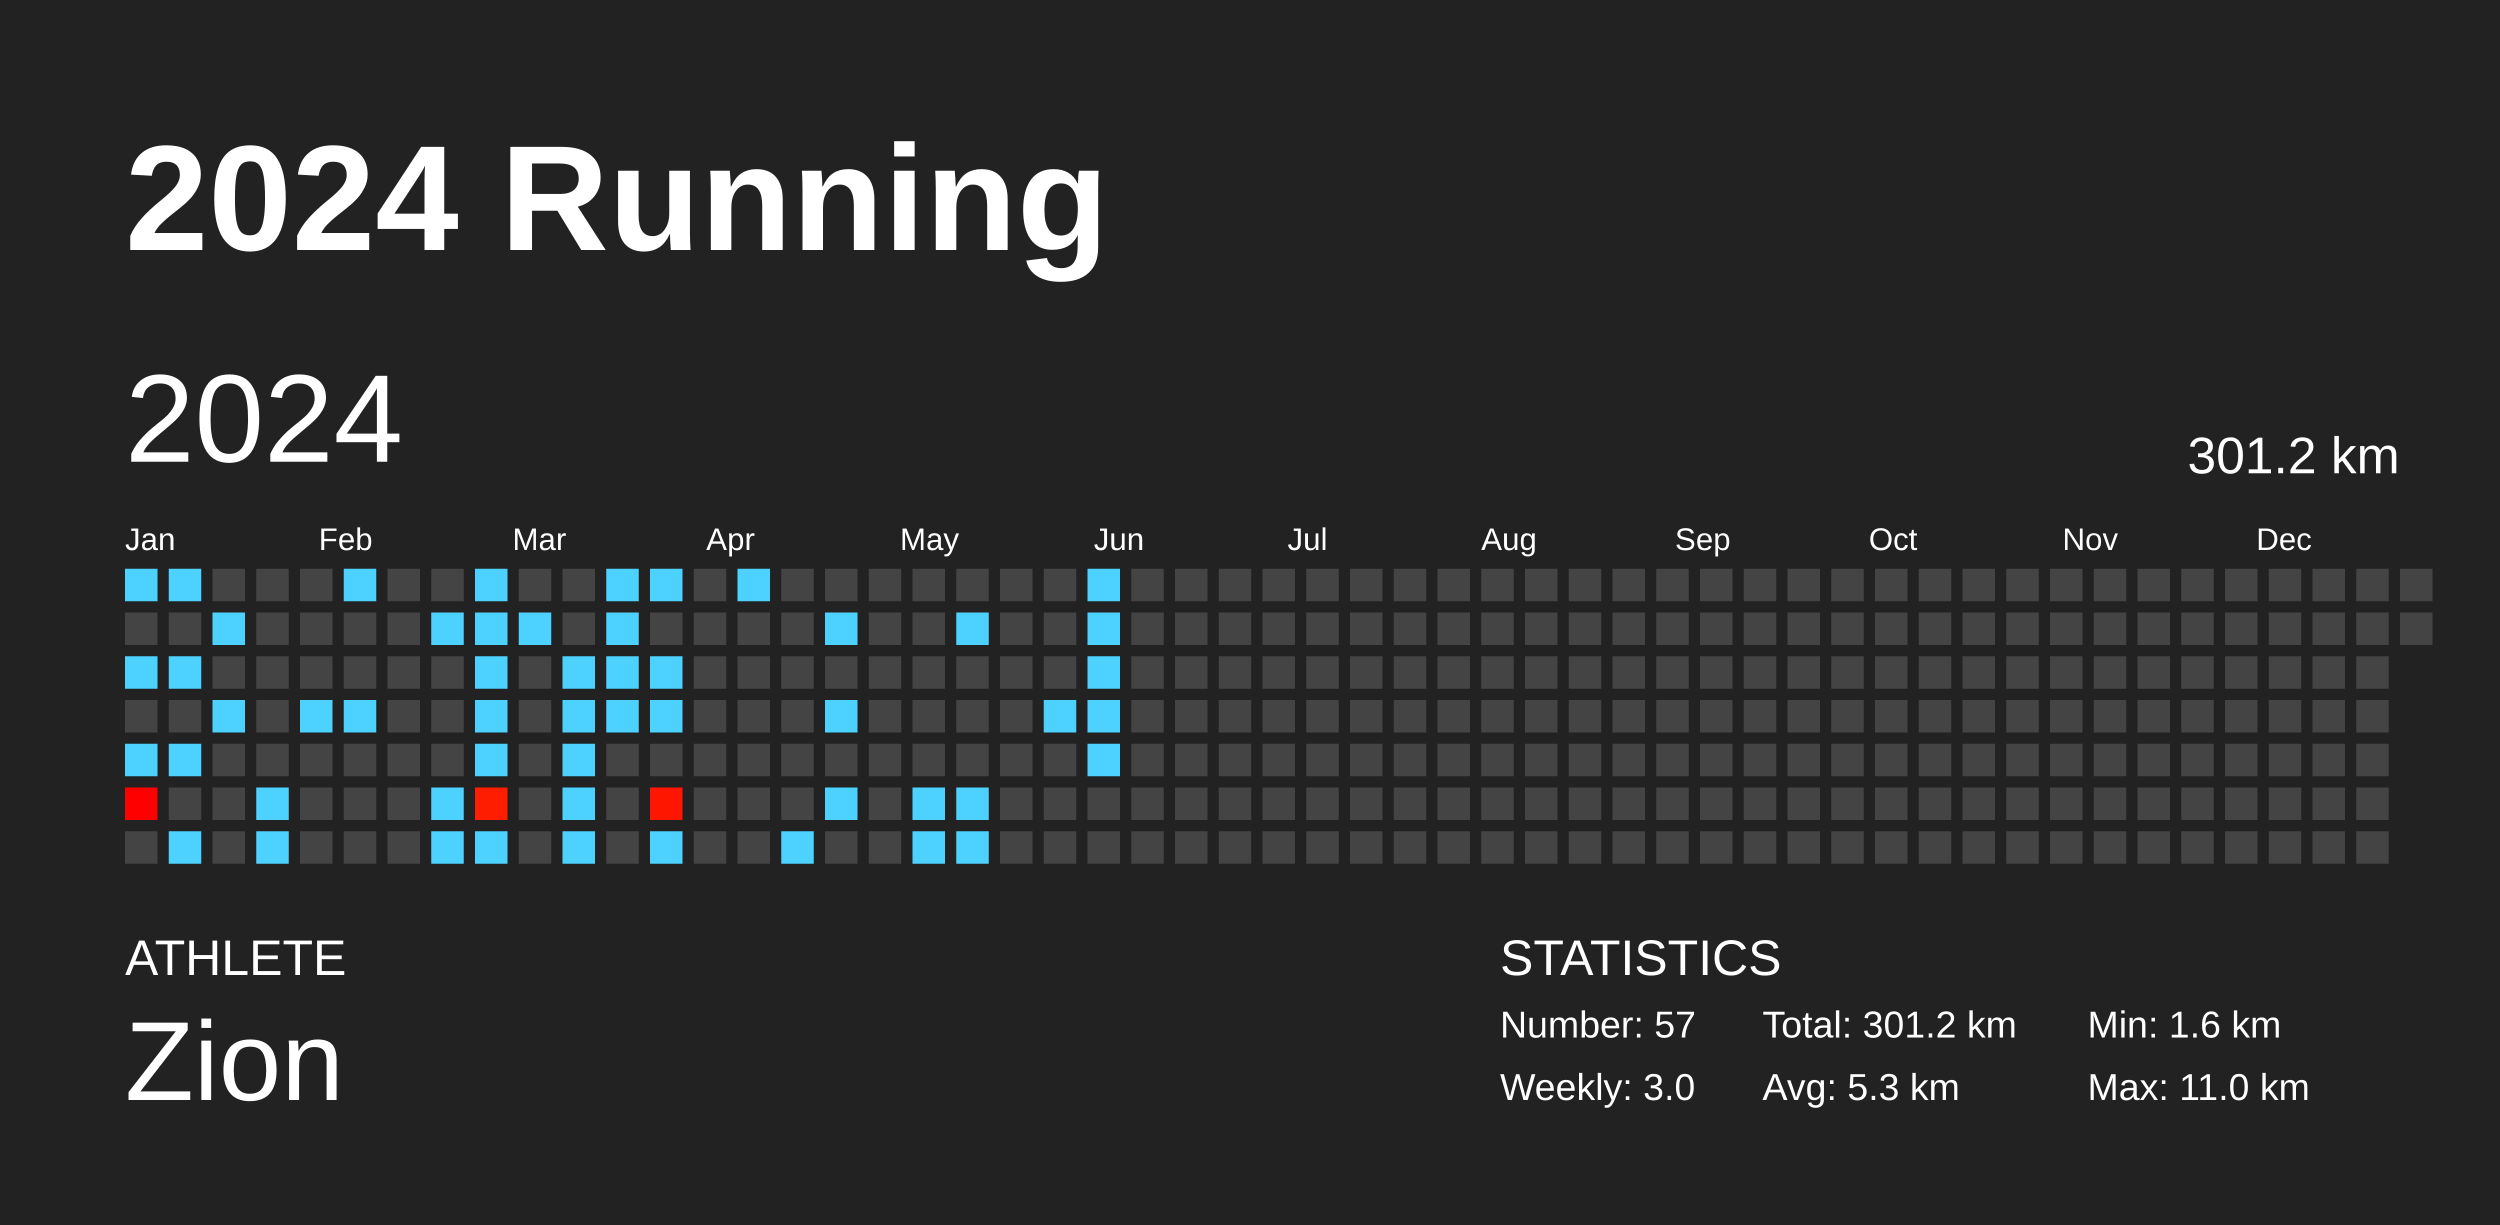
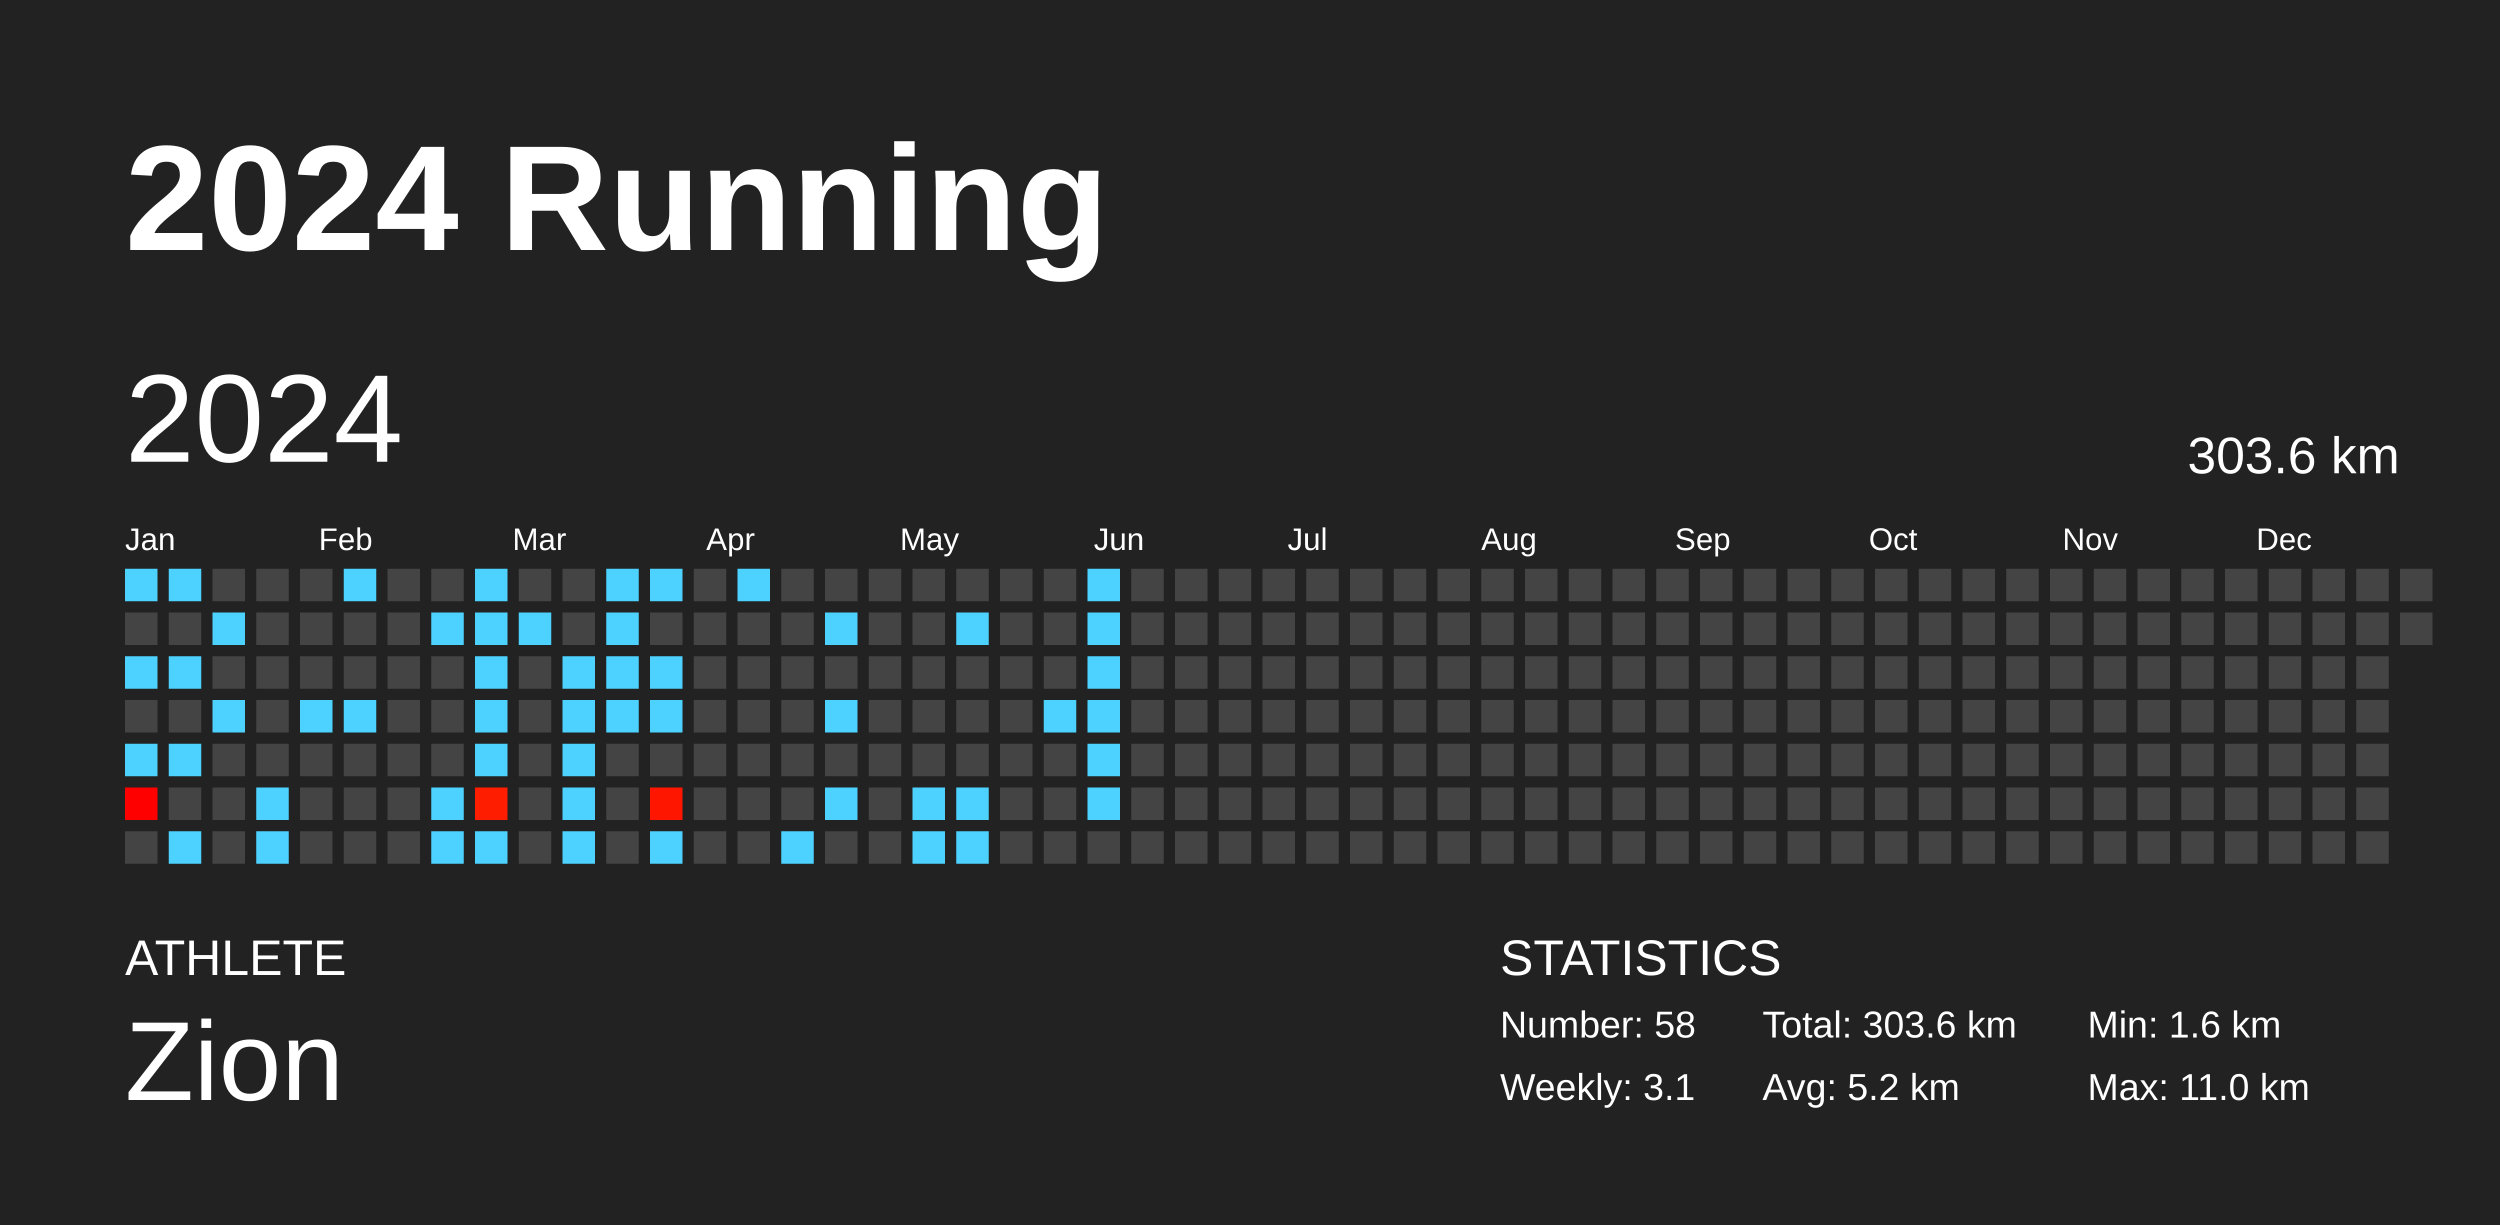
<svg xmlns="http://www.w3.org/2000/svg" baseProfile="full" height="98mm" version="1.1" viewBox="0,0,200,98" width="200mm">
  <defs />
  <rect fill="#222222" height="98" width="200" x="0" y="0" />
  <text fill="#FFFFFF" style="font-size:12px; font-family:Arial; font-weight:bold;" x="10" y="20">2024 Running</text>
  <text fill="#FFFFFF" style="font-size:4px; font-family:Arial" x="10" y="78">ATHLETE</text>
  <text fill="#FFFFFF" style="font-size:9px; font-family:Arial" x="10" y="88">Zion</text>
  <text fill="#FFFFFF" style="font-size:4px; font-family:Arial" x="120" y="78">STATISTICS</text>
-   <text fill="#FFFFFF" style="font-size:3px; font-family:Arial" x="120" y="83">Number: 57</text>
-   <text fill="#FFFFFF" style="font-size:3px; font-family:Arial" x="120" y="88">Weekly: 3.0</text>
-   <text fill="#FFFFFF" style="font-size:3px; font-family:Arial" x="141" y="83">Total: 301.2 km</text>
-   <text fill="#FFFFFF" style="font-size:3px; font-family:Arial" x="141" y="88">Avg: 5.3 km</text>
+   <text fill="#FFFFFF" style="font-size:3px; font-family:Arial" x="120" y="83">Number: 58</text>
+   <text fill="#FFFFFF" style="font-size:3px; font-family:Arial" x="120" y="88">Weekly: 3.1</text>
+   <text fill="#FFFFFF" style="font-size:3px; font-family:Arial" x="141" y="83">Total: 303.6 km</text>
+   <text fill="#FFFFFF" style="font-size:3px; font-family:Arial" x="141" y="88">Avg: 5.2 km</text>
  <text fill="#FFFFFF" style="font-size:3px; font-family:Arial" x="167" y="83">Min: 1.6 km</text>
  <text fill="#FFFFFF" style="font-size:3px; font-family:Arial" x="167" y="88">Max: 11.0 km</text>
  <text dominant-baseline="hanging" fill="#FFFFFF" style="font-size:10.0px; font-family:Arial;" x="10" y="30">2024</text>
-   <text dominant-baseline="hanging" fill="#FFFFFF" style="font-size:4.125px; font-family:Arial;" x="175" y="35">301.2 km</text>
+   <text dominant-baseline="hanging" fill="#FFFFFF" style="font-size:4.125px; font-family:Arial;" x="175" y="35">303.6 km</text>
  <text fill="#FFFFFF" style="font-size:2.5px; font-family:Arial" x="10.0" y="44">Jan</text>
  <text fill="#FFFFFF" style="font-size:2.5px; font-family:Arial" x="25.5" y="44">Feb</text>
  <text fill="#FFFFFF" style="font-size:2.5px; font-family:Arial" x="41.0" y="44">Mar</text>
  <text fill="#FFFFFF" style="font-size:2.5px; font-family:Arial" x="56.5" y="44">Apr</text>
  <text fill="#FFFFFF" style="font-size:2.5px; font-family:Arial" x="72.0" y="44">May</text>
  <text fill="#FFFFFF" style="font-size:2.5px; font-family:Arial" x="87.5" y="44">Jun</text>
  <text fill="#FFFFFF" style="font-size:2.5px; font-family:Arial" x="103.0" y="44">Jul</text>
  <text fill="#FFFFFF" style="font-size:2.5px; font-family:Arial" x="118.5" y="44">Aug</text>
  <text fill="#FFFFFF" style="font-size:2.5px; font-family:Arial" x="134.0" y="44">Sep</text>
  <text fill="#FFFFFF" style="font-size:2.5px; font-family:Arial" x="149.5" y="44">Oct</text>
  <text fill="#FFFFFF" style="font-size:2.5px; font-family:Arial" x="165.0" y="44">Nov</text>
  <text fill="#FFFFFF" style="font-size:2.5px; font-family:Arial" x="180.5" y="44">Dec</text>
  <rect fill="#4dd2ff" height="2.6" width="2.6" x="10.0" y="45.5" />
  <rect fill="#444444" height="2.6" width="2.6" x="10.0" y="49.0" />
  <rect fill="#4dd2ff" height="2.6" width="2.6" x="10.0" y="52.5" />
  <rect fill="#444444" height="2.6" width="2.6" x="10.0" y="56.0" />
  <rect fill="#4dd2ff" height="2.6" width="2.6" x="10.0" y="59.5" />
  <rect fill="#ff0000" height="2.6" width="2.6" x="10.0" y="63.0" />
  <rect fill="#444444" height="2.6" width="2.6" x="10.0" y="66.5" />
  <rect fill="#4dd2ff" height="2.6" width="2.6" x="13.5" y="45.5" />
  <rect fill="#444444" height="2.6" width="2.6" x="13.5" y="49.0" />
  <rect fill="#4dd2ff" height="2.6" width="2.6" x="13.5" y="52.5" />
  <rect fill="#444444" height="2.6" width="2.6" x="13.5" y="56.0" />
  <rect fill="#4dd2ff" height="2.6" width="2.6" x="13.5" y="59.5" />
  <rect fill="#444444" height="2.6" width="2.6" x="13.5" y="63.0" />
  <rect fill="#4dd2ff" height="2.6" width="2.6" x="13.5" y="66.5" />
  <rect fill="#444444" height="2.6" width="2.6" x="17.0" y="45.5" />
  <rect fill="#4dd2ff" height="2.6" width="2.6" x="17.0" y="49.0" />
  <rect fill="#444444" height="2.6" width="2.6" x="17.0" y="52.5" />
  <rect fill="#4dd2ff" height="2.6" width="2.6" x="17.0" y="56.0" />
  <rect fill="#444444" height="2.6" width="2.6" x="17.0" y="59.5" />
  <rect fill="#444444" height="2.6" width="2.6" x="17.0" y="63.0" />
  <rect fill="#444444" height="2.6" width="2.6" x="17.0" y="66.5" />
  <rect fill="#444444" height="2.6" width="2.6" x="20.5" y="45.5" />
  <rect fill="#444444" height="2.6" width="2.6" x="20.5" y="49.0" />
  <rect fill="#444444" height="2.6" width="2.6" x="20.5" y="52.5" />
  <rect fill="#444444" height="2.6" width="2.6" x="20.5" y="56.0" />
  <rect fill="#444444" height="2.6" width="2.6" x="20.5" y="59.5" />
  <rect fill="#4dd2ff" height="2.6" width="2.6" x="20.5" y="63.0" />
  <rect fill="#4dd2ff" height="2.6" width="2.6" x="20.5" y="66.5" />
  <rect fill="#444444" height="2.6" width="2.6" x="24.0" y="45.5" />
  <rect fill="#444444" height="2.6" width="2.6" x="24.0" y="49.0" />
  <rect fill="#444444" height="2.6" width="2.6" x="24.0" y="52.5" />
  <rect fill="#4dd2ff" height="2.6" width="2.6" x="24.0" y="56.0" />
  <rect fill="#444444" height="2.6" width="2.6" x="24.0" y="59.5" />
  <rect fill="#444444" height="2.6" width="2.6" x="24.0" y="63.0" />
  <rect fill="#444444" height="2.6" width="2.6" x="24.0" y="66.5" />
  <rect fill="#4dd2ff" height="2.6" width="2.6" x="27.5" y="45.5" />
  <rect fill="#444444" height="2.6" width="2.6" x="27.5" y="49.0" />
  <rect fill="#444444" height="2.6" width="2.6" x="27.5" y="52.5" />
  <rect fill="#4dd2ff" height="2.6" width="2.6" x="27.5" y="56.0" />
  <rect fill="#444444" height="2.6" width="2.6" x="27.5" y="59.5" />
  <rect fill="#444444" height="2.6" width="2.6" x="27.5" y="63.0" />
  <rect fill="#444444" height="2.6" width="2.6" x="27.5" y="66.5" />
  <rect fill="#444444" height="2.6" width="2.6" x="31.0" y="45.5" />
  <rect fill="#444444" height="2.6" width="2.6" x="31.0" y="49.0" />
  <rect fill="#444444" height="2.6" width="2.6" x="31.0" y="52.5" />
  <rect fill="#444444" height="2.6" width="2.6" x="31.0" y="56.0" />
  <rect fill="#444444" height="2.6" width="2.6" x="31.0" y="59.5" />
  <rect fill="#444444" height="2.6" width="2.6" x="31.0" y="63.0" />
  <rect fill="#444444" height="2.6" width="2.6" x="31.0" y="66.5" />
  <rect fill="#444444" height="2.6" width="2.6" x="34.5" y="45.5" />
  <rect fill="#4dd2ff" height="2.6" width="2.6" x="34.5" y="49.0" />
  <rect fill="#444444" height="2.6" width="2.6" x="34.5" y="52.5" />
  <rect fill="#444444" height="2.6" width="2.6" x="34.5" y="56.0" />
  <rect fill="#444444" height="2.6" width="2.6" x="34.5" y="59.5" />
  <rect fill="#4dd2ff" height="2.6" width="2.6" x="34.5" y="63.0" />
  <rect fill="#4dd2ff" height="2.6" width="2.6" x="34.5" y="66.5" />
  <rect fill="#4dd2ff" height="2.6" width="2.6" x="38.0" y="45.5" />
  <rect fill="#4dd2ff" height="2.6" width="2.6" x="38.0" y="49.0" />
  <rect fill="#4dd2ff" height="2.6" width="2.6" x="38.0" y="52.5" />
  <rect fill="#4dd2ff" height="2.6" width="2.6" x="38.0" y="56.0" />
  <rect fill="#4dd2ff" height="2.6" width="2.6" x="38.0" y="59.5" />
  <rect fill="#ff1d00" height="2.6" width="2.6" x="38.0" y="63.0" />
  <rect fill="#4dd2ff" height="2.6" width="2.6" x="38.0" y="66.5" />
  <rect fill="#444444" height="2.6" width="2.6" x="41.5" y="45.5" />
  <rect fill="#4dd2ff" height="2.6" width="2.6" x="41.5" y="49.0" />
  <rect fill="#444444" height="2.6" width="2.6" x="41.5" y="52.5" />
  <rect fill="#444444" height="2.6" width="2.6" x="41.5" y="56.0" />
  <rect fill="#444444" height="2.6" width="2.6" x="41.5" y="59.5" />
  <rect fill="#444444" height="2.6" width="2.6" x="41.5" y="63.0" />
  <rect fill="#444444" height="2.6" width="2.6" x="41.5" y="66.5" />
  <rect fill="#444444" height="2.6" width="2.6" x="45.0" y="45.5" />
  <rect fill="#444444" height="2.6" width="2.6" x="45.0" y="49.0" />
  <rect fill="#4dd2ff" height="2.6" width="2.6" x="45.0" y="52.5" />
  <rect fill="#4dd2ff" height="2.6" width="2.6" x="45.0" y="56.0" />
  <rect fill="#4dd2ff" height="2.6" width="2.6" x="45.0" y="59.5" />
  <rect fill="#4dd2ff" height="2.6" width="2.6" x="45.0" y="63.0" />
  <rect fill="#4dd2ff" height="2.6" width="2.6" x="45.0" y="66.5" />
  <rect fill="#4dd2ff" height="2.6" width="2.6" x="48.5" y="45.5" />
  <rect fill="#4dd2ff" height="2.6" width="2.6" x="48.5" y="49.0" />
  <rect fill="#4dd2ff" height="2.6" width="2.6" x="48.5" y="52.5" />
  <rect fill="#4dd2ff" height="2.6" width="2.6" x="48.5" y="56.0" />
  <rect fill="#444444" height="2.6" width="2.6" x="48.5" y="59.5" />
  <rect fill="#444444" height="2.6" width="2.6" x="48.5" y="63.0" />
  <rect fill="#444444" height="2.6" width="2.6" x="48.5" y="66.5" />
  <rect fill="#4dd2ff" height="2.6" width="2.6" x="52.0" y="45.5" />
  <rect fill="#444444" height="2.6" width="2.6" x="52.0" y="49.0" />
  <rect fill="#4dd2ff" height="2.6" width="2.6" x="52.0" y="52.5" />
  <rect fill="#4dd2ff" height="2.6" width="2.6" x="52.0" y="56.0" />
  <rect fill="#444444" height="2.6" width="2.6" x="52.0" y="59.5" />
  <rect fill="#ff1600" height="2.6" width="2.6" x="52.0" y="63.0" />
  <rect fill="#4dd2ff" height="2.6" width="2.6" x="52.0" y="66.5" />
  <rect fill="#444444" height="2.6" width="2.6" x="55.5" y="45.5" />
  <rect fill="#444444" height="2.6" width="2.6" x="55.5" y="49.0" />
  <rect fill="#444444" height="2.6" width="2.6" x="55.5" y="52.5" />
  <rect fill="#444444" height="2.6" width="2.6" x="55.5" y="56.0" />
  <rect fill="#444444" height="2.6" width="2.6" x="55.5" y="59.5" />
  <rect fill="#444444" height="2.6" width="2.6" x="55.5" y="63.0" />
  <rect fill="#444444" height="2.6" width="2.6" x="55.5" y="66.5" />
  <rect fill="#4dd2ff" height="2.6" width="2.6" x="59.0" y="45.5" />
  <rect fill="#444444" height="2.6" width="2.6" x="59.0" y="49.0" />
  <rect fill="#444444" height="2.6" width="2.6" x="59.0" y="52.5" />
  <rect fill="#444444" height="2.6" width="2.6" x="59.0" y="56.0" />
  <rect fill="#444444" height="2.6" width="2.6" x="59.0" y="59.5" />
  <rect fill="#444444" height="2.6" width="2.6" x="59.0" y="63.0" />
  <rect fill="#444444" height="2.6" width="2.6" x="59.0" y="66.5" />
  <rect fill="#444444" height="2.6" width="2.6" x="62.5" y="45.5" />
  <rect fill="#444444" height="2.6" width="2.6" x="62.5" y="49.0" />
  <rect fill="#444444" height="2.6" width="2.6" x="62.5" y="52.5" />
  <rect fill="#444444" height="2.6" width="2.6" x="62.5" y="56.0" />
  <rect fill="#444444" height="2.6" width="2.6" x="62.5" y="59.5" />
  <rect fill="#444444" height="2.6" width="2.6" x="62.5" y="63.0" />
  <rect fill="#4dd2ff" height="2.6" width="2.6" x="62.5" y="66.5" />
  <rect fill="#444444" height="2.6" width="2.6" x="66.0" y="45.5" />
  <rect fill="#4dd2ff" height="2.6" width="2.6" x="66.0" y="49.0" />
  <rect fill="#444444" height="2.6" width="2.6" x="66.0" y="52.5" />
  <rect fill="#4dd2ff" height="2.6" width="2.6" x="66.0" y="56.0" />
  <rect fill="#444444" height="2.6" width="2.6" x="66.0" y="59.5" />
  <rect fill="#4dd2ff" height="2.6" width="2.6" x="66.0" y="63.0" />
  <rect fill="#444444" height="2.6" width="2.6" x="66.0" y="66.5" />
  <rect fill="#444444" height="2.6" width="2.6" x="69.5" y="45.5" />
  <rect fill="#444444" height="2.6" width="2.6" x="69.5" y="49.0" />
  <rect fill="#444444" height="2.6" width="2.6" x="69.5" y="52.5" />
  <rect fill="#444444" height="2.6" width="2.6" x="69.5" y="56.0" />
  <rect fill="#444444" height="2.6" width="2.6" x="69.5" y="59.5" />
  <rect fill="#444444" height="2.6" width="2.6" x="69.5" y="63.0" />
  <rect fill="#444444" height="2.6" width="2.6" x="69.5" y="66.5" />
  <rect fill="#444444" height="2.6" width="2.6" x="73.0" y="45.5" />
  <rect fill="#444444" height="2.6" width="2.6" x="73.0" y="49.0" />
  <rect fill="#444444" height="2.6" width="2.6" x="73.0" y="52.5" />
  <rect fill="#444444" height="2.6" width="2.6" x="73.0" y="56.0" />
  <rect fill="#444444" height="2.6" width="2.6" x="73.0" y="59.5" />
  <rect fill="#4dd2ff" height="2.6" width="2.6" x="73.0" y="63.0" />
  <rect fill="#4dd2ff" height="2.6" width="2.6" x="73.0" y="66.5" />
  <rect fill="#444444" height="2.6" width="2.6" x="76.5" y="45.5" />
  <rect fill="#4dd2ff" height="2.6" width="2.6" x="76.5" y="49.0" />
  <rect fill="#444444" height="2.6" width="2.6" x="76.5" y="52.5" />
  <rect fill="#444444" height="2.6" width="2.6" x="76.5" y="56.0" />
  <rect fill="#444444" height="2.6" width="2.6" x="76.5" y="59.5" />
  <rect fill="#4dd2ff" height="2.6" width="2.6" x="76.5" y="63.0" />
  <rect fill="#4dd2ff" height="2.6" width="2.6" x="76.5" y="66.5" />
  <rect fill="#444444" height="2.6" width="2.6" x="80.0" y="45.5" />
  <rect fill="#444444" height="2.6" width="2.6" x="80.0" y="49.0" />
  <rect fill="#444444" height="2.6" width="2.6" x="80.0" y="52.5" />
  <rect fill="#444444" height="2.6" width="2.6" x="80.0" y="56.0" />
  <rect fill="#444444" height="2.6" width="2.6" x="80.0" y="59.5" />
  <rect fill="#444444" height="2.6" width="2.6" x="80.0" y="63.0" />
  <rect fill="#444444" height="2.6" width="2.6" x="80.0" y="66.5" />
  <rect fill="#444444" height="2.6" width="2.6" x="83.5" y="45.5" />
  <rect fill="#444444" height="2.6" width="2.6" x="83.5" y="49.0" />
  <rect fill="#444444" height="2.6" width="2.6" x="83.5" y="52.5" />
  <rect fill="#4dd2ff" height="2.6" width="2.6" x="83.5" y="56.0" />
  <rect fill="#444444" height="2.6" width="2.6" x="83.5" y="59.5" />
  <rect fill="#444444" height="2.6" width="2.6" x="83.5" y="63.0" />
  <rect fill="#444444" height="2.6" width="2.6" x="83.5" y="66.5" />
  <rect fill="#4dd2ff" height="2.6" width="2.6" x="87.0" y="45.5" />
  <rect fill="#4dd2ff" height="2.6" width="2.6" x="87.0" y="49.0" />
  <rect fill="#4dd2ff" height="2.6" width="2.6" x="87.0" y="52.5" />
  <rect fill="#4dd2ff" height="2.6" width="2.6" x="87.0" y="56.0" />
  <rect fill="#4dd2ff" height="2.6" width="2.6" x="87.0" y="59.5" />
-   <rect fill="#444444" height="2.6" width="2.6" x="87.0" y="63.0" />
+   <rect fill="#4dd2ff" height="2.6" width="2.6" x="87.0" y="63.0" />
  <rect fill="#444444" height="2.6" width="2.6" x="87.0" y="66.5" />
  <rect fill="#444444" height="2.6" width="2.6" x="90.5" y="45.5" />
  <rect fill="#444444" height="2.6" width="2.6" x="90.5" y="49.0" />
  <rect fill="#444444" height="2.6" width="2.6" x="90.5" y="52.5" />
  <rect fill="#444444" height="2.6" width="2.6" x="90.5" y="56.0" />
  <rect fill="#444444" height="2.6" width="2.6" x="90.5" y="59.5" />
  <rect fill="#444444" height="2.6" width="2.6" x="90.5" y="63.0" />
  <rect fill="#444444" height="2.6" width="2.6" x="90.5" y="66.5" />
  <rect fill="#444444" height="2.6" width="2.6" x="94.0" y="45.5" />
  <rect fill="#444444" height="2.6" width="2.6" x="94.0" y="49.0" />
  <rect fill="#444444" height="2.6" width="2.6" x="94.0" y="52.5" />
  <rect fill="#444444" height="2.6" width="2.6" x="94.0" y="56.0" />
  <rect fill="#444444" height="2.6" width="2.6" x="94.0" y="59.5" />
  <rect fill="#444444" height="2.6" width="2.6" x="94.0" y="63.0" />
  <rect fill="#444444" height="2.6" width="2.6" x="94.0" y="66.5" />
  <rect fill="#444444" height="2.6" width="2.6" x="97.5" y="45.5" />
  <rect fill="#444444" height="2.6" width="2.6" x="97.5" y="49.0" />
  <rect fill="#444444" height="2.6" width="2.6" x="97.5" y="52.5" />
  <rect fill="#444444" height="2.6" width="2.6" x="97.5" y="56.0" />
  <rect fill="#444444" height="2.6" width="2.6" x="97.5" y="59.5" />
  <rect fill="#444444" height="2.6" width="2.6" x="97.5" y="63.0" />
  <rect fill="#444444" height="2.6" width="2.6" x="97.5" y="66.5" />
  <rect fill="#444444" height="2.6" width="2.6" x="101.0" y="45.5" />
  <rect fill="#444444" height="2.6" width="2.6" x="101.0" y="49.0" />
  <rect fill="#444444" height="2.6" width="2.6" x="101.0" y="52.5" />
  <rect fill="#444444" height="2.6" width="2.6" x="101.0" y="56.0" />
  <rect fill="#444444" height="2.6" width="2.6" x="101.0" y="59.5" />
  <rect fill="#444444" height="2.6" width="2.6" x="101.0" y="63.0" />
  <rect fill="#444444" height="2.6" width="2.6" x="101.0" y="66.5" />
  <rect fill="#444444" height="2.6" width="2.6" x="104.5" y="45.5" />
  <rect fill="#444444" height="2.6" width="2.6" x="104.5" y="49.0" />
  <rect fill="#444444" height="2.6" width="2.6" x="104.5" y="52.5" />
  <rect fill="#444444" height="2.6" width="2.6" x="104.5" y="56.0" />
  <rect fill="#444444" height="2.6" width="2.6" x="104.5" y="59.5" />
  <rect fill="#444444" height="2.6" width="2.6" x="104.5" y="63.0" />
  <rect fill="#444444" height="2.6" width="2.6" x="104.5" y="66.5" />
  <rect fill="#444444" height="2.6" width="2.6" x="108.0" y="45.5" />
  <rect fill="#444444" height="2.6" width="2.6" x="108.0" y="49.0" />
  <rect fill="#444444" height="2.6" width="2.6" x="108.0" y="52.5" />
  <rect fill="#444444" height="2.6" width="2.6" x="108.0" y="56.0" />
  <rect fill="#444444" height="2.6" width="2.6" x="108.0" y="59.5" />
  <rect fill="#444444" height="2.6" width="2.6" x="108.0" y="63.0" />
  <rect fill="#444444" height="2.6" width="2.6" x="108.0" y="66.5" />
  <rect fill="#444444" height="2.6" width="2.6" x="111.5" y="45.5" />
  <rect fill="#444444" height="2.6" width="2.6" x="111.5" y="49.0" />
  <rect fill="#444444" height="2.6" width="2.6" x="111.5" y="52.5" />
  <rect fill="#444444" height="2.6" width="2.6" x="111.5" y="56.0" />
  <rect fill="#444444" height="2.6" width="2.6" x="111.5" y="59.5" />
  <rect fill="#444444" height="2.6" width="2.6" x="111.5" y="63.0" />
  <rect fill="#444444" height="2.6" width="2.6" x="111.5" y="66.5" />
  <rect fill="#444444" height="2.6" width="2.6" x="115.0" y="45.5" />
  <rect fill="#444444" height="2.6" width="2.6" x="115.0" y="49.0" />
  <rect fill="#444444" height="2.6" width="2.6" x="115.0" y="52.5" />
  <rect fill="#444444" height="2.6" width="2.6" x="115.0" y="56.0" />
  <rect fill="#444444" height="2.6" width="2.6" x="115.0" y="59.5" />
  <rect fill="#444444" height="2.6" width="2.6" x="115.0" y="63.0" />
  <rect fill="#444444" height="2.6" width="2.6" x="115.0" y="66.5" />
  <rect fill="#444444" height="2.6" width="2.6" x="118.5" y="45.5" />
  <rect fill="#444444" height="2.6" width="2.6" x="118.5" y="49.0" />
  <rect fill="#444444" height="2.6" width="2.6" x="118.5" y="52.5" />
  <rect fill="#444444" height="2.6" width="2.6" x="118.5" y="56.0" />
  <rect fill="#444444" height="2.6" width="2.6" x="118.5" y="59.5" />
  <rect fill="#444444" height="2.6" width="2.6" x="118.5" y="63.0" />
  <rect fill="#444444" height="2.6" width="2.6" x="118.5" y="66.5" />
  <rect fill="#444444" height="2.6" width="2.6" x="122.0" y="45.5" />
  <rect fill="#444444" height="2.6" width="2.6" x="122.0" y="49.0" />
  <rect fill="#444444" height="2.6" width="2.6" x="122.0" y="52.5" />
  <rect fill="#444444" height="2.6" width="2.6" x="122.0" y="56.0" />
  <rect fill="#444444" height="2.6" width="2.6" x="122.0" y="59.5" />
  <rect fill="#444444" height="2.6" width="2.6" x="122.0" y="63.0" />
  <rect fill="#444444" height="2.6" width="2.6" x="122.0" y="66.5" />
  <rect fill="#444444" height="2.6" width="2.6" x="125.5" y="45.5" />
  <rect fill="#444444" height="2.6" width="2.6" x="125.5" y="49.0" />
  <rect fill="#444444" height="2.6" width="2.6" x="125.5" y="52.5" />
  <rect fill="#444444" height="2.6" width="2.6" x="125.5" y="56.0" />
  <rect fill="#444444" height="2.6" width="2.6" x="125.5" y="59.5" />
  <rect fill="#444444" height="2.6" width="2.6" x="125.5" y="63.0" />
  <rect fill="#444444" height="2.6" width="2.6" x="125.5" y="66.5" />
  <rect fill="#444444" height="2.6" width="2.6" x="129.0" y="45.5" />
  <rect fill="#444444" height="2.6" width="2.6" x="129.0" y="49.0" />
  <rect fill="#444444" height="2.6" width="2.6" x="129.0" y="52.5" />
  <rect fill="#444444" height="2.6" width="2.6" x="129.0" y="56.0" />
  <rect fill="#444444" height="2.6" width="2.6" x="129.0" y="59.5" />
  <rect fill="#444444" height="2.6" width="2.6" x="129.0" y="63.0" />
  <rect fill="#444444" height="2.6" width="2.6" x="129.0" y="66.5" />
  <rect fill="#444444" height="2.6" width="2.6" x="132.5" y="45.5" />
  <rect fill="#444444" height="2.6" width="2.6" x="132.5" y="49.0" />
  <rect fill="#444444" height="2.6" width="2.6" x="132.5" y="52.5" />
  <rect fill="#444444" height="2.6" width="2.6" x="132.5" y="56.0" />
  <rect fill="#444444" height="2.6" width="2.6" x="132.5" y="59.5" />
  <rect fill="#444444" height="2.6" width="2.6" x="132.5" y="63.0" />
  <rect fill="#444444" height="2.6" width="2.6" x="132.5" y="66.5" />
  <rect fill="#444444" height="2.6" width="2.6" x="136.0" y="45.5" />
  <rect fill="#444444" height="2.6" width="2.6" x="136.0" y="49.0" />
  <rect fill="#444444" height="2.6" width="2.6" x="136.0" y="52.5" />
  <rect fill="#444444" height="2.6" width="2.6" x="136.0" y="56.0" />
  <rect fill="#444444" height="2.6" width="2.6" x="136.0" y="59.5" />
  <rect fill="#444444" height="2.6" width="2.6" x="136.0" y="63.0" />
  <rect fill="#444444" height="2.6" width="2.6" x="136.0" y="66.5" />
  <rect fill="#444444" height="2.6" width="2.6" x="139.5" y="45.5" />
  <rect fill="#444444" height="2.6" width="2.6" x="139.5" y="49.0" />
  <rect fill="#444444" height="2.6" width="2.6" x="139.5" y="52.5" />
  <rect fill="#444444" height="2.6" width="2.6" x="139.5" y="56.0" />
  <rect fill="#444444" height="2.6" width="2.6" x="139.5" y="59.5" />
  <rect fill="#444444" height="2.6" width="2.6" x="139.5" y="63.0" />
  <rect fill="#444444" height="2.6" width="2.6" x="139.5" y="66.5" />
  <rect fill="#444444" height="2.6" width="2.6" x="143.0" y="45.5" />
  <rect fill="#444444" height="2.6" width="2.6" x="143.0" y="49.0" />
  <rect fill="#444444" height="2.6" width="2.6" x="143.0" y="52.5" />
  <rect fill="#444444" height="2.6" width="2.6" x="143.0" y="56.0" />
  <rect fill="#444444" height="2.6" width="2.6" x="143.0" y="59.5" />
  <rect fill="#444444" height="2.6" width="2.6" x="143.0" y="63.0" />
  <rect fill="#444444" height="2.6" width="2.6" x="143.0" y="66.5" />
  <rect fill="#444444" height="2.6" width="2.6" x="146.5" y="45.5" />
  <rect fill="#444444" height="2.6" width="2.6" x="146.5" y="49.0" />
  <rect fill="#444444" height="2.6" width="2.6" x="146.5" y="52.5" />
  <rect fill="#444444" height="2.6" width="2.6" x="146.5" y="56.0" />
  <rect fill="#444444" height="2.6" width="2.6" x="146.5" y="59.5" />
  <rect fill="#444444" height="2.6" width="2.6" x="146.5" y="63.0" />
  <rect fill="#444444" height="2.6" width="2.6" x="146.5" y="66.5" />
  <rect fill="#444444" height="2.6" width="2.6" x="150.0" y="45.5" />
  <rect fill="#444444" height="2.6" width="2.6" x="150.0" y="49.0" />
  <rect fill="#444444" height="2.6" width="2.6" x="150.0" y="52.5" />
  <rect fill="#444444" height="2.6" width="2.6" x="150.0" y="56.0" />
  <rect fill="#444444" height="2.6" width="2.6" x="150.0" y="59.5" />
  <rect fill="#444444" height="2.6" width="2.6" x="150.0" y="63.0" />
  <rect fill="#444444" height="2.6" width="2.6" x="150.0" y="66.5" />
  <rect fill="#444444" height="2.6" width="2.6" x="153.5" y="45.5" />
  <rect fill="#444444" height="2.6" width="2.6" x="153.5" y="49.0" />
  <rect fill="#444444" height="2.6" width="2.6" x="153.5" y="52.5" />
  <rect fill="#444444" height="2.6" width="2.6" x="153.5" y="56.0" />
  <rect fill="#444444" height="2.6" width="2.6" x="153.5" y="59.5" />
  <rect fill="#444444" height="2.6" width="2.6" x="153.5" y="63.0" />
  <rect fill="#444444" height="2.6" width="2.6" x="153.5" y="66.5" />
  <rect fill="#444444" height="2.6" width="2.6" x="157.0" y="45.5" />
  <rect fill="#444444" height="2.6" width="2.6" x="157.0" y="49.0" />
  <rect fill="#444444" height="2.6" width="2.6" x="157.0" y="52.5" />
  <rect fill="#444444" height="2.6" width="2.6" x="157.0" y="56.0" />
  <rect fill="#444444" height="2.6" width="2.6" x="157.0" y="59.5" />
  <rect fill="#444444" height="2.6" width="2.6" x="157.0" y="63.0" />
  <rect fill="#444444" height="2.6" width="2.6" x="157.0" y="66.5" />
  <rect fill="#444444" height="2.6" width="2.6" x="160.5" y="45.5" />
  <rect fill="#444444" height="2.6" width="2.6" x="160.5" y="49.0" />
  <rect fill="#444444" height="2.6" width="2.6" x="160.5" y="52.5" />
  <rect fill="#444444" height="2.6" width="2.6" x="160.5" y="56.0" />
  <rect fill="#444444" height="2.6" width="2.6" x="160.5" y="59.5" />
  <rect fill="#444444" height="2.6" width="2.6" x="160.5" y="63.0" />
  <rect fill="#444444" height="2.6" width="2.6" x="160.5" y="66.5" />
  <rect fill="#444444" height="2.6" width="2.6" x="164.0" y="45.5" />
  <rect fill="#444444" height="2.6" width="2.6" x="164.0" y="49.0" />
  <rect fill="#444444" height="2.6" width="2.6" x="164.0" y="52.5" />
  <rect fill="#444444" height="2.6" width="2.6" x="164.0" y="56.0" />
  <rect fill="#444444" height="2.6" width="2.6" x="164.0" y="59.5" />
  <rect fill="#444444" height="2.6" width="2.6" x="164.0" y="63.0" />
  <rect fill="#444444" height="2.6" width="2.6" x="164.0" y="66.5" />
  <rect fill="#444444" height="2.6" width="2.6" x="167.5" y="45.5" />
  <rect fill="#444444" height="2.6" width="2.6" x="167.5" y="49.0" />
  <rect fill="#444444" height="2.6" width="2.6" x="167.5" y="52.5" />
  <rect fill="#444444" height="2.6" width="2.6" x="167.5" y="56.0" />
  <rect fill="#444444" height="2.6" width="2.6" x="167.5" y="59.5" />
  <rect fill="#444444" height="2.6" width="2.6" x="167.5" y="63.0" />
  <rect fill="#444444" height="2.6" width="2.6" x="167.5" y="66.5" />
  <rect fill="#444444" height="2.6" width="2.6" x="171.0" y="45.5" />
  <rect fill="#444444" height="2.6" width="2.6" x="171.0" y="49.0" />
  <rect fill="#444444" height="2.6" width="2.6" x="171.0" y="52.5" />
  <rect fill="#444444" height="2.6" width="2.6" x="171.0" y="56.0" />
  <rect fill="#444444" height="2.6" width="2.6" x="171.0" y="59.5" />
  <rect fill="#444444" height="2.6" width="2.6" x="171.0" y="63.0" />
  <rect fill="#444444" height="2.6" width="2.6" x="171.0" y="66.5" />
  <rect fill="#444444" height="2.6" width="2.6" x="174.5" y="45.5" />
  <rect fill="#444444" height="2.6" width="2.6" x="174.5" y="49.0" />
  <rect fill="#444444" height="2.6" width="2.6" x="174.5" y="52.5" />
  <rect fill="#444444" height="2.6" width="2.6" x="174.5" y="56.0" />
  <rect fill="#444444" height="2.6" width="2.6" x="174.5" y="59.5" />
  <rect fill="#444444" height="2.6" width="2.6" x="174.5" y="63.0" />
  <rect fill="#444444" height="2.6" width="2.6" x="174.5" y="66.5" />
  <rect fill="#444444" height="2.6" width="2.6" x="178.0" y="45.5" />
  <rect fill="#444444" height="2.6" width="2.6" x="178.0" y="49.0" />
  <rect fill="#444444" height="2.6" width="2.6" x="178.0" y="52.5" />
  <rect fill="#444444" height="2.6" width="2.6" x="178.0" y="56.0" />
  <rect fill="#444444" height="2.6" width="2.6" x="178.0" y="59.5" />
  <rect fill="#444444" height="2.6" width="2.6" x="178.0" y="63.0" />
  <rect fill="#444444" height="2.6" width="2.6" x="178.0" y="66.5" />
  <rect fill="#444444" height="2.6" width="2.6" x="181.5" y="45.5" />
  <rect fill="#444444" height="2.6" width="2.6" x="181.5" y="49.0" />
  <rect fill="#444444" height="2.6" width="2.6" x="181.5" y="52.5" />
  <rect fill="#444444" height="2.6" width="2.6" x="181.5" y="56.0" />
  <rect fill="#444444" height="2.6" width="2.6" x="181.5" y="59.5" />
  <rect fill="#444444" height="2.6" width="2.6" x="181.5" y="63.0" />
  <rect fill="#444444" height="2.6" width="2.6" x="181.5" y="66.5" />
  <rect fill="#444444" height="2.6" width="2.6" x="185.0" y="45.5" />
  <rect fill="#444444" height="2.6" width="2.6" x="185.0" y="49.0" />
  <rect fill="#444444" height="2.6" width="2.6" x="185.0" y="52.5" />
  <rect fill="#444444" height="2.6" width="2.6" x="185.0" y="56.0" />
  <rect fill="#444444" height="2.6" width="2.6" x="185.0" y="59.5" />
  <rect fill="#444444" height="2.6" width="2.6" x="185.0" y="63.0" />
  <rect fill="#444444" height="2.6" width="2.6" x="185.0" y="66.5" />
  <rect fill="#444444" height="2.6" width="2.6" x="188.5" y="45.5" />
  <rect fill="#444444" height="2.6" width="2.6" x="188.5" y="49.0" />
  <rect fill="#444444" height="2.6" width="2.6" x="188.5" y="52.5" />
  <rect fill="#444444" height="2.6" width="2.6" x="188.5" y="56.0" />
  <rect fill="#444444" height="2.6" width="2.6" x="188.5" y="59.5" />
  <rect fill="#444444" height="2.6" width="2.6" x="188.5" y="63.0" />
  <rect fill="#444444" height="2.6" width="2.6" x="188.5" y="66.5" />
  <rect fill="#444444" height="2.6" width="2.6" x="192.0" y="45.5" />
  <rect fill="#444444" height="2.6" width="2.6" x="192.0" y="49.0" />
</svg>
